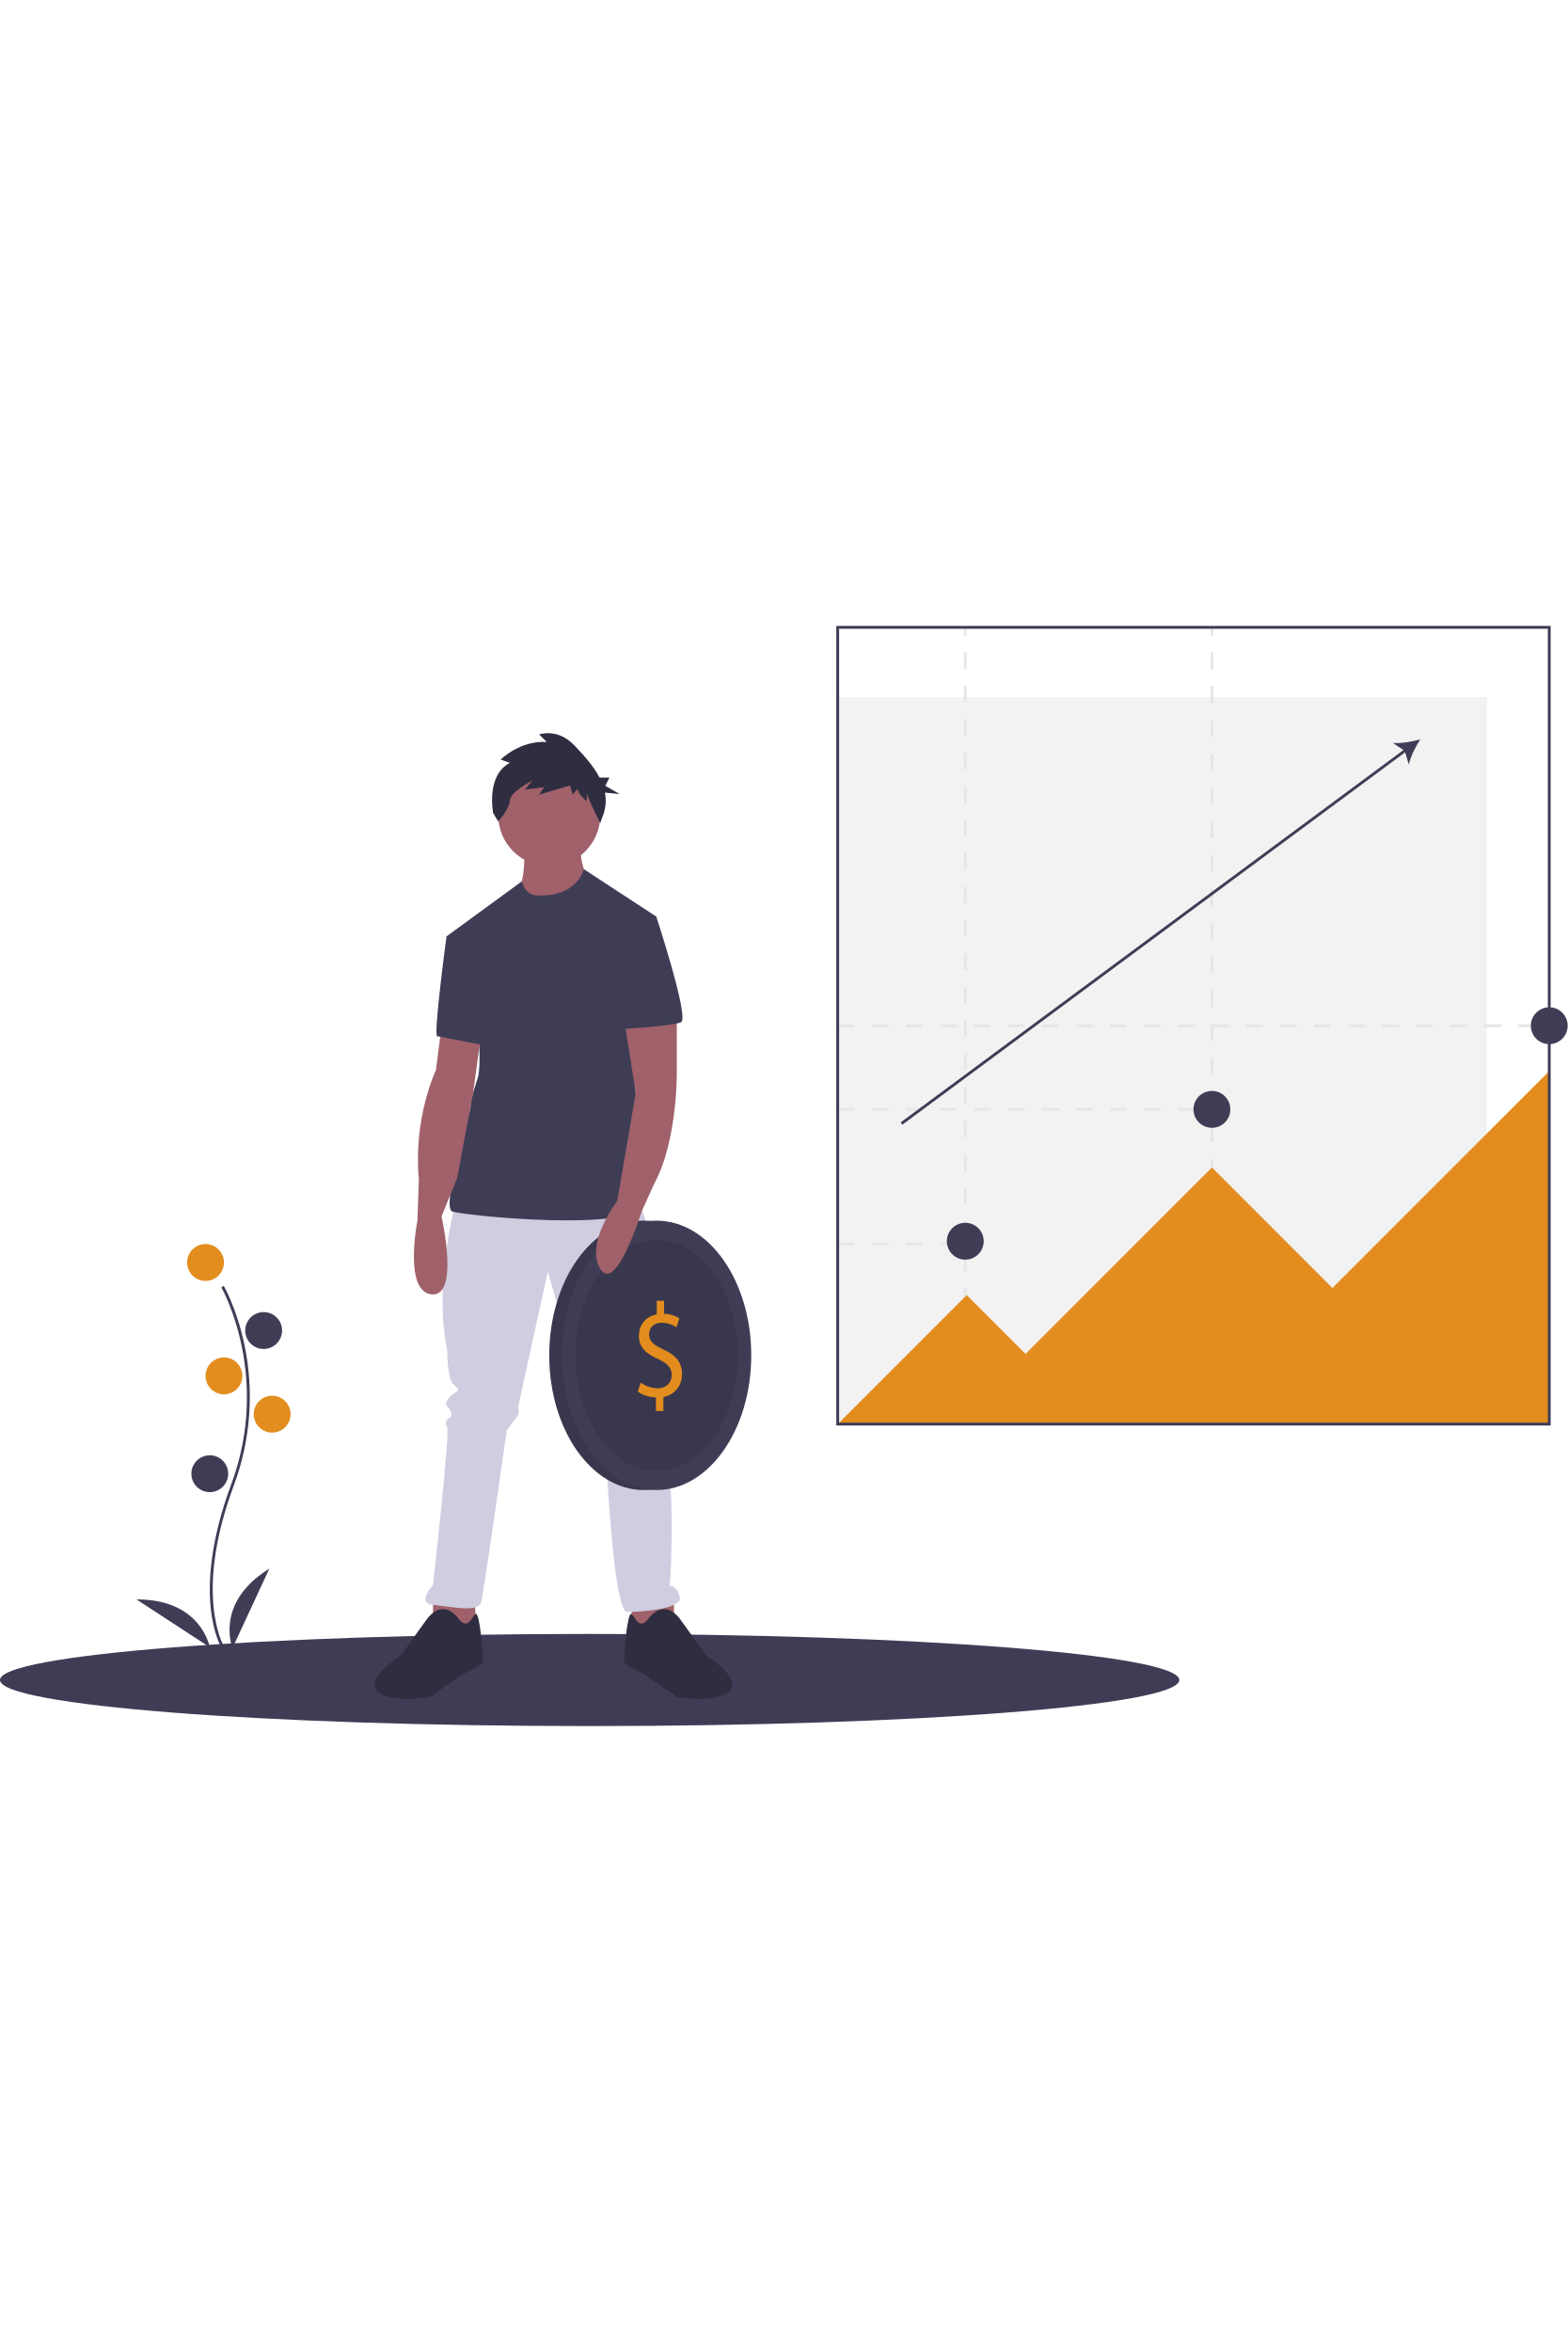
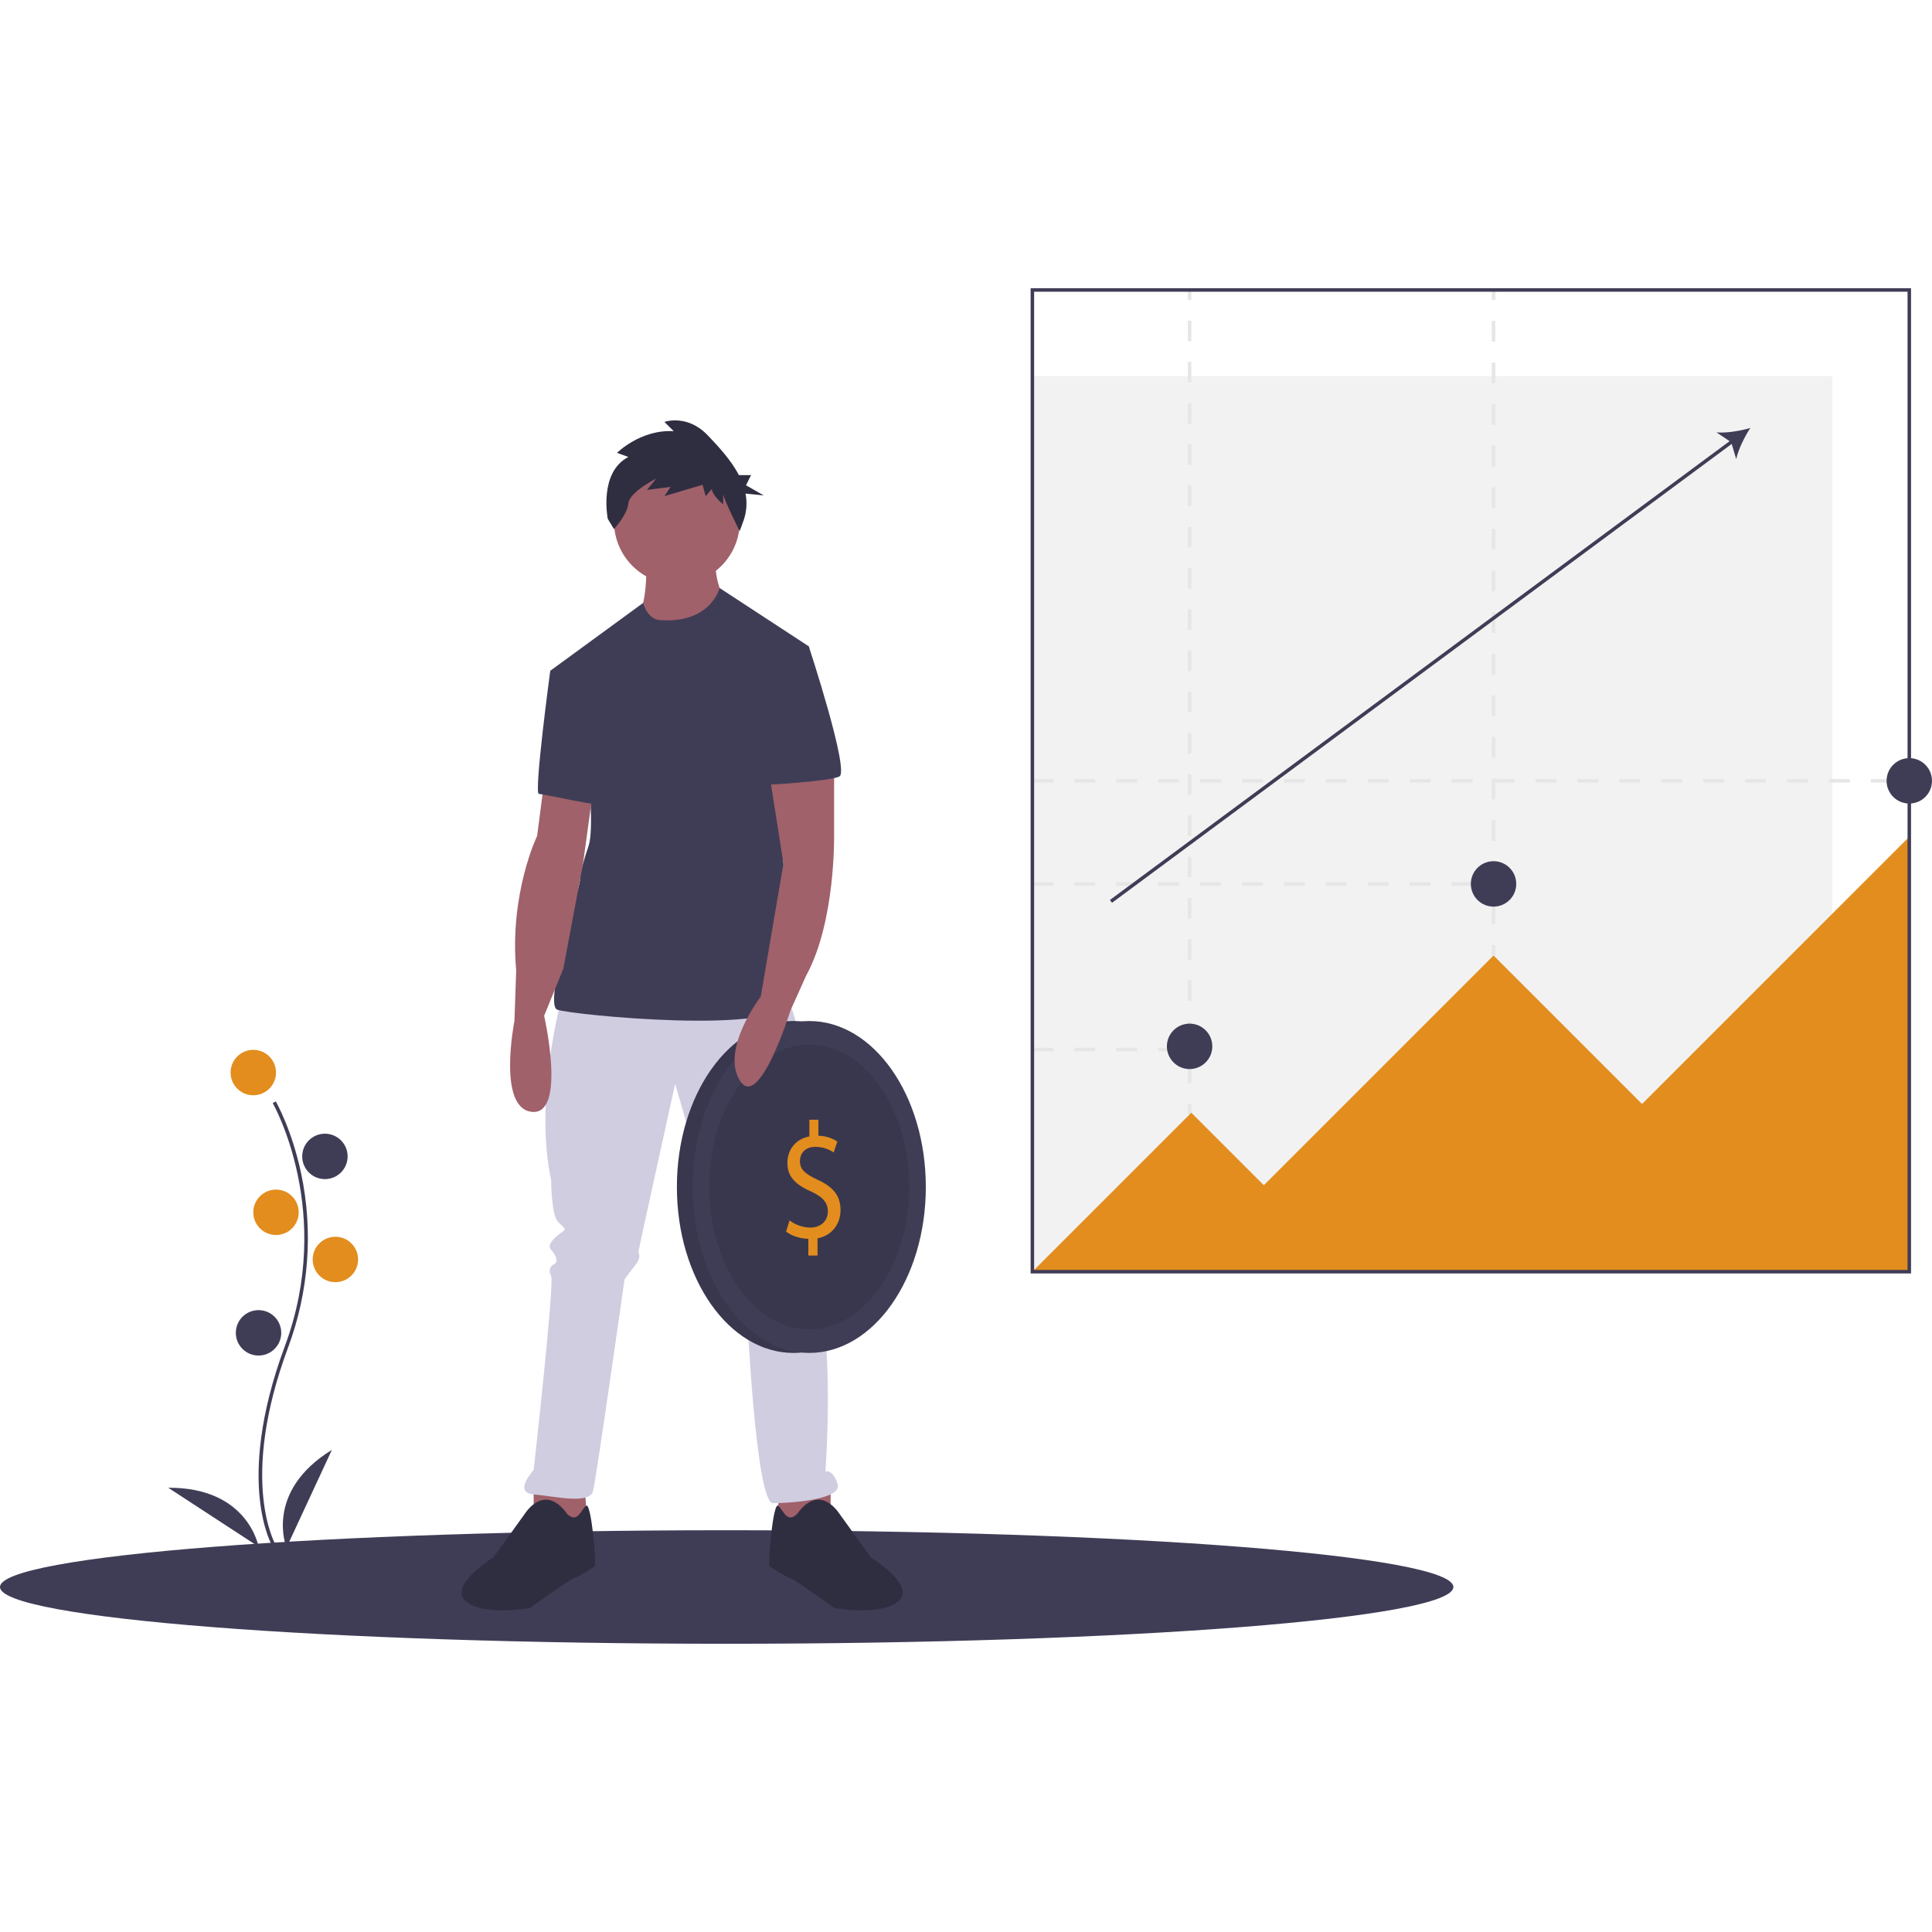
- <svg xmlns="http://www.w3.org/2000/svg" id="fc5c3225-7602-4bc9-83b7-60b4757d2e45" data-name="Layer 1" width="200" height="300" viewBox="0 0 1106 776">
+ <svg xmlns="http://www.w3.org/2000/svg" id="fc5c3225-7602-4bc9-83b7-60b4757d2e45" data-name="Layer 1" width="100" height="100" viewBox="0 0 1106 776">
  <ellipse cx="416" cy="743.5" rx="416" ry="32.5" fill="#3f3d56" />
  <path d="M403.146,882.521c-.229-.375-5.641-9.41-7.517-28.172-1.721-17.213-.614-46.227,14.433-86.698,28.506-76.671-6.569-138.533-6.928-139.149l1.73-1.004c.091.156,9.142,15.929,14.488,41.044a179.061,179.061,0,0,1-7.416,99.807c-28.457,76.54-7.301,112.773-7.084,113.131Z" transform="translate(-247 -162)" fill="#3f3d56" />
  <circle cx="145" cy="449" r="13" fill="#e28d1e" />
  <circle cx="186" cy="497" r="13" fill="#3f3d56" />
  <circle cx="158" cy="529" r="13" fill="#e28d1e" />
  <circle cx="192" cy="556" r="13" fill="#e28d1e" />
  <circle cx="148" cy="598" r="13" fill="#3f3d56" />
  <path d="M411,883s-13-32,26-56Z" transform="translate(-247 -162)" fill="#3f3d56" />
  <path d="M395.012,882.42s-5.916-34.029-51.709-33.738Z" transform="translate(-247 -162)" fill="#3f3d56" />
  <path d="M617,317s1,26-5,32,30,27,30,27l21-33s-8-14-6-26Z" transform="translate(-247 -162)" fill="#a0616a" />
  <polygon points="305.5 683.5 305.5 708.5 336.5 710.5 334.5 683.5 305.5 683.5" fill="#a0616a" />
  <polygon points="475.5 683.5 475.5 708.5 444.5 710.5 446.5 683.5 475.5 683.5" fill="#a0616a" />
  <path d="M568.5,568.5s-16,58-6,104c0,0,0,20,4,24s5,4,2,6-9,7-6,10,4,7,2,8-4,3-2,7-10,111-10,111-12,13,0,14,32,6,34-2,18-121,18-121,2-3,6-8,2-7,2-8,21-96,21-96,31,108,34,110,4,2,4,5-2,5,0,8a51.953,51.953,0,0,1,3,5s5,112,15,112,40-2,37-11-7-7-7-7,7-92-10-119v-22c0-2,1-3,0-5s3-121-16-128S568.5,568.5,568.5,568.5Z" transform="translate(-247 -162)" fill="#d0cde1" />
  <path d="M571.5,863.5s-5-8-12-8-12,8-12,8l-18,25s-26,16-16,25,37,4,37,4,22-16,25-17,11-6,12-7-2-37-5-34.5S577.5,869.5,571.5,863.5Z" transform="translate(-247 -162)" fill="#2f2e41" />
  <path d="M703.5,863.5s5-8,12-8,12,8,12,8l18,25s26,16,16,25-37,4-37,4-22-16-25-17-11-6-12-7,2-37,5-34.5S697.5,869.5,703.5,863.5Z" transform="translate(-247 -162)" fill="#2f2e41" />
  <circle cx="387.5" cy="133.5" r="36" fill="#a0616a" />
  <path d="M625,352s-6.728.371-9.864-9.815L562,381l22,59s3,32,0,41-5,16-5,20-21,71-13,74,130,15,133-5-10-152-10-152l21-51-51.055-33.397S654,354,625,352Z" transform="translate(-247 -162)" fill="#3f3d56" />
  <path d="M558.5,444.5l-4,31s-16,33-12,77l-1,29s-10,50,10,52,7-55,7-55l11-27,11.26-60.062L586.5,449.5Z" transform="translate(-247 -162)" fill="#a0616a" />
  <path d="M576.5,379.5,562,381s-9.5,70.5-6.5,70.5,37,8,38,6S576.5,379.5,576.5,379.5Z" transform="translate(-247 -162)" fill="#3f3d56" />
  <path d="M606.724,258.598l-6.49-2.36s13.569-13.569,32.448-12.389l-5.31-5.31s12.979-4.72,24.778,7.669c6.203,6.513,13.379,14.168,17.853,22.792h6.95l-2.901,5.801,10.152,5.801-10.42-1.042a29.274,29.274,0,0,1-.986,15.025l-2.36,6.49S661,282.196,661,279.836v5.9s-6.49-5.31-6.49-8.849l-3.54,4.13-1.77-6.49L627.372,281.016l3.54-5.31-13.569,1.77,5.31-6.49s-15.339,7.669-15.929,14.159c-.59,6.49-8.259,14.749-8.259,14.749l-3.54-5.9S589.615,267.447,606.724,258.598Z" transform="translate(-247 -162)" fill="#2f2e41" />
  <ellipse cx="454.25" cy="514.5" rx="66.75" ry="95" fill="#3f3d56" />
  <ellipse cx="454.25" cy="514.5" rx="66.75" ry="95" opacity="0.1" />
  <ellipse cx="463.25" cy="514.5" rx="66.75" ry="95" fill="#3f3d56" />
  <ellipse cx="463.25" cy="514.5" rx="57.25" ry="81.479" opacity="0.1" />
  <path d="M709.754,715.748v-9.565c-4.835-.094-9.837-1.8-12.754-4.167l2-6.345a20.388,20.388,0,0,0,12.004,4.072c5.919,0,9.92-3.883,9.92-9.28,0-5.209-3.251-8.428-9.42-11.269-8.503-3.788-13.754-8.144-13.754-16.383,0-7.86,4.918-13.826,12.588-15.247V638h5.168v9.186a20.282,20.282,0,0,1,10.837,3.314l-2.084,6.25a18.421,18.421,0,0,0-10.503-3.22c-6.419,0-8.836,4.356-8.836,8.144,0,4.924,3.084,7.386,10.337,10.796,8.586,3.977,12.921,8.902,12.921,17.33,0,7.481-4.585,14.489-13.171,16.098v9.849Z" transform="translate(-247 -162)" fill="#e28d1e" />
  <path d="M724.5,433.5v41s1,50-16,81l-9,20s-18,58-29,40,12-48,12-48l13.016-76.12L687.5,440.5Z" transform="translate(-247 -162)" fill="#a0616a" />
  <path d="M690.5,364.5,710,367s23.5,71.5,17.5,74.5-45,5-45,5Z" transform="translate(-247 -162)" fill="#3f3d56" />
  <rect x="591" y="50.259" width="458" height="512.741" fill="#f2f2f2" />
  <path d="M922,598.814H910v-2h12Zm-24,0H886v-2h12Zm-24,0H862v-2h12Zm-24,0H838v-2h12Z" transform="translate(-247 -162)" fill="#e6e6e6" />
  <path d="M1090,504h-12v-2h12Zm-24,0h-12v-2h12Zm-24,0h-12v-2h12Zm-24,0h-12v-2h12Zm-24,0H982v-2h12Zm-24,0H958v-2h12Zm-24,0H934v-2h12Zm-24,0H910v-2h12Zm-24,0H886v-2h12Zm-24,0H862v-2h12Zm-24,0H838v-2h12Z" transform="translate(-247 -162)" fill="#e6e6e6" />
  <path d="M1330,445h-12v-2h12Zm-24,0h-12v-2h12Zm-24,0h-12v-2h12Zm-24,0h-12v-2h12Zm-24,0h-12v-2h12Zm-24,0h-12v-2h12Zm-24,0h-12v-2h12Zm-24,0h-12v-2h12Zm-24,0h-12v-2h12Zm-24,0h-12v-2h12Zm-24,0h-12v-2h12Zm-24,0h-12v-2h12Zm-24,0h-12v-2h12Zm-24,0h-12v-2h12Zm-24,0H982v-2h12Zm-24,0H958v-2h12Zm-24,0H934v-2h12Zm-24,0H910v-2h12Zm-24,0H886v-2h12Zm-24,0H862v-2h12Zm-24,0H838v-2h12Z" transform="translate(-247 -162)" fill="#e6e6e6" />
  <rect x="680" y="0.776" width="2" height="6" fill="#e6e6e6" />
  <path d="M929,617.199h-2V605.398h2Zm0-23.602h-2V581.797h2Zm0-23.602h-2v-11.8h2Zm0-23.601h-2V534.595h2Zm0-23.602h-2V510.993h2Zm0-23.602h-2v-11.8h2Zm0-23.601h-2V463.791h2Zm0-23.602h-2V440.189h2Zm0-23.602h-2v-11.8h2Zm0-23.601h-2V392.987h2Zm0-23.602h-2V369.386h2Zm0-23.601h-2V345.785h2Zm0-23.601h-2V322.184h2Zm0-23.602h-2V298.583h2Zm0-23.601h-2V274.981h2Zm0-23.601h-2V251.38h2Zm0-23.602h-2V227.779h2Zm0-23.601h-2V204.177h2Zm0-23.601h-2V180.576h2Z" transform="translate(-247 -162)" fill="#e6e6e6" />
  <rect x="680" y="467" width="2" height="6" fill="#e6e6e6" />
  <rect x="854" y="0.776" width="2" height="6" fill="#e6e6e6" />
  <path d="M1103,526.09h-2V514.179h2Zm0-23.821h-2V490.358h2Zm0-23.821h-2V466.537h2Zm0-23.82h-2V442.716h2Zm0-23.821h-2V418.896h2Zm0-23.821h-2V395.074h2Zm0-23.821h-2V371.253h2Zm0-23.821h-2V347.433h2Zm0-23.821h-2V323.611h2Zm0-23.821h-2V299.791h2Zm0-23.821h-2V275.97h2Zm0-23.821h-2V252.149h2Zm0-23.821h-2V228.328h2Zm0-23.821h-2V204.507h2Zm0-23.821h-2V180.686h2Z" transform="translate(-247 -162)" fill="#e6e6e6" />
  <rect x="854" y="376" width="2" height="6" fill="#e6e6e6" />
  <polygon points="591 563 682 472 723.5 513.5 855 382 940 467 1093 314 1093 563 591 563" fill="#e28d1e" />
  <path d="M1341,726H837V162h504Zm-502-2h500V164H839Z" transform="translate(-247 -162)" fill="#3f3d56" />
  <circle cx="681" cy="434" r="13" fill="#3f3d56" />
  <circle cx="855" cy="341" r="13" fill="#3f3d56" />
  <circle cx="1093" cy="282" r="13" fill="#3f3d56" />
  <path d="M1249,242c-5.817,1.688-13.621,2.991-19.398,2.53l7.538,5.007L882.405,512.196l1.189,1.607,354.736-262.659,2.591,8.673C1242.166,254.157,1245.69,247.073,1249,242Z" transform="translate(-247 -162)" fill="#3f3d56" />
</svg>
